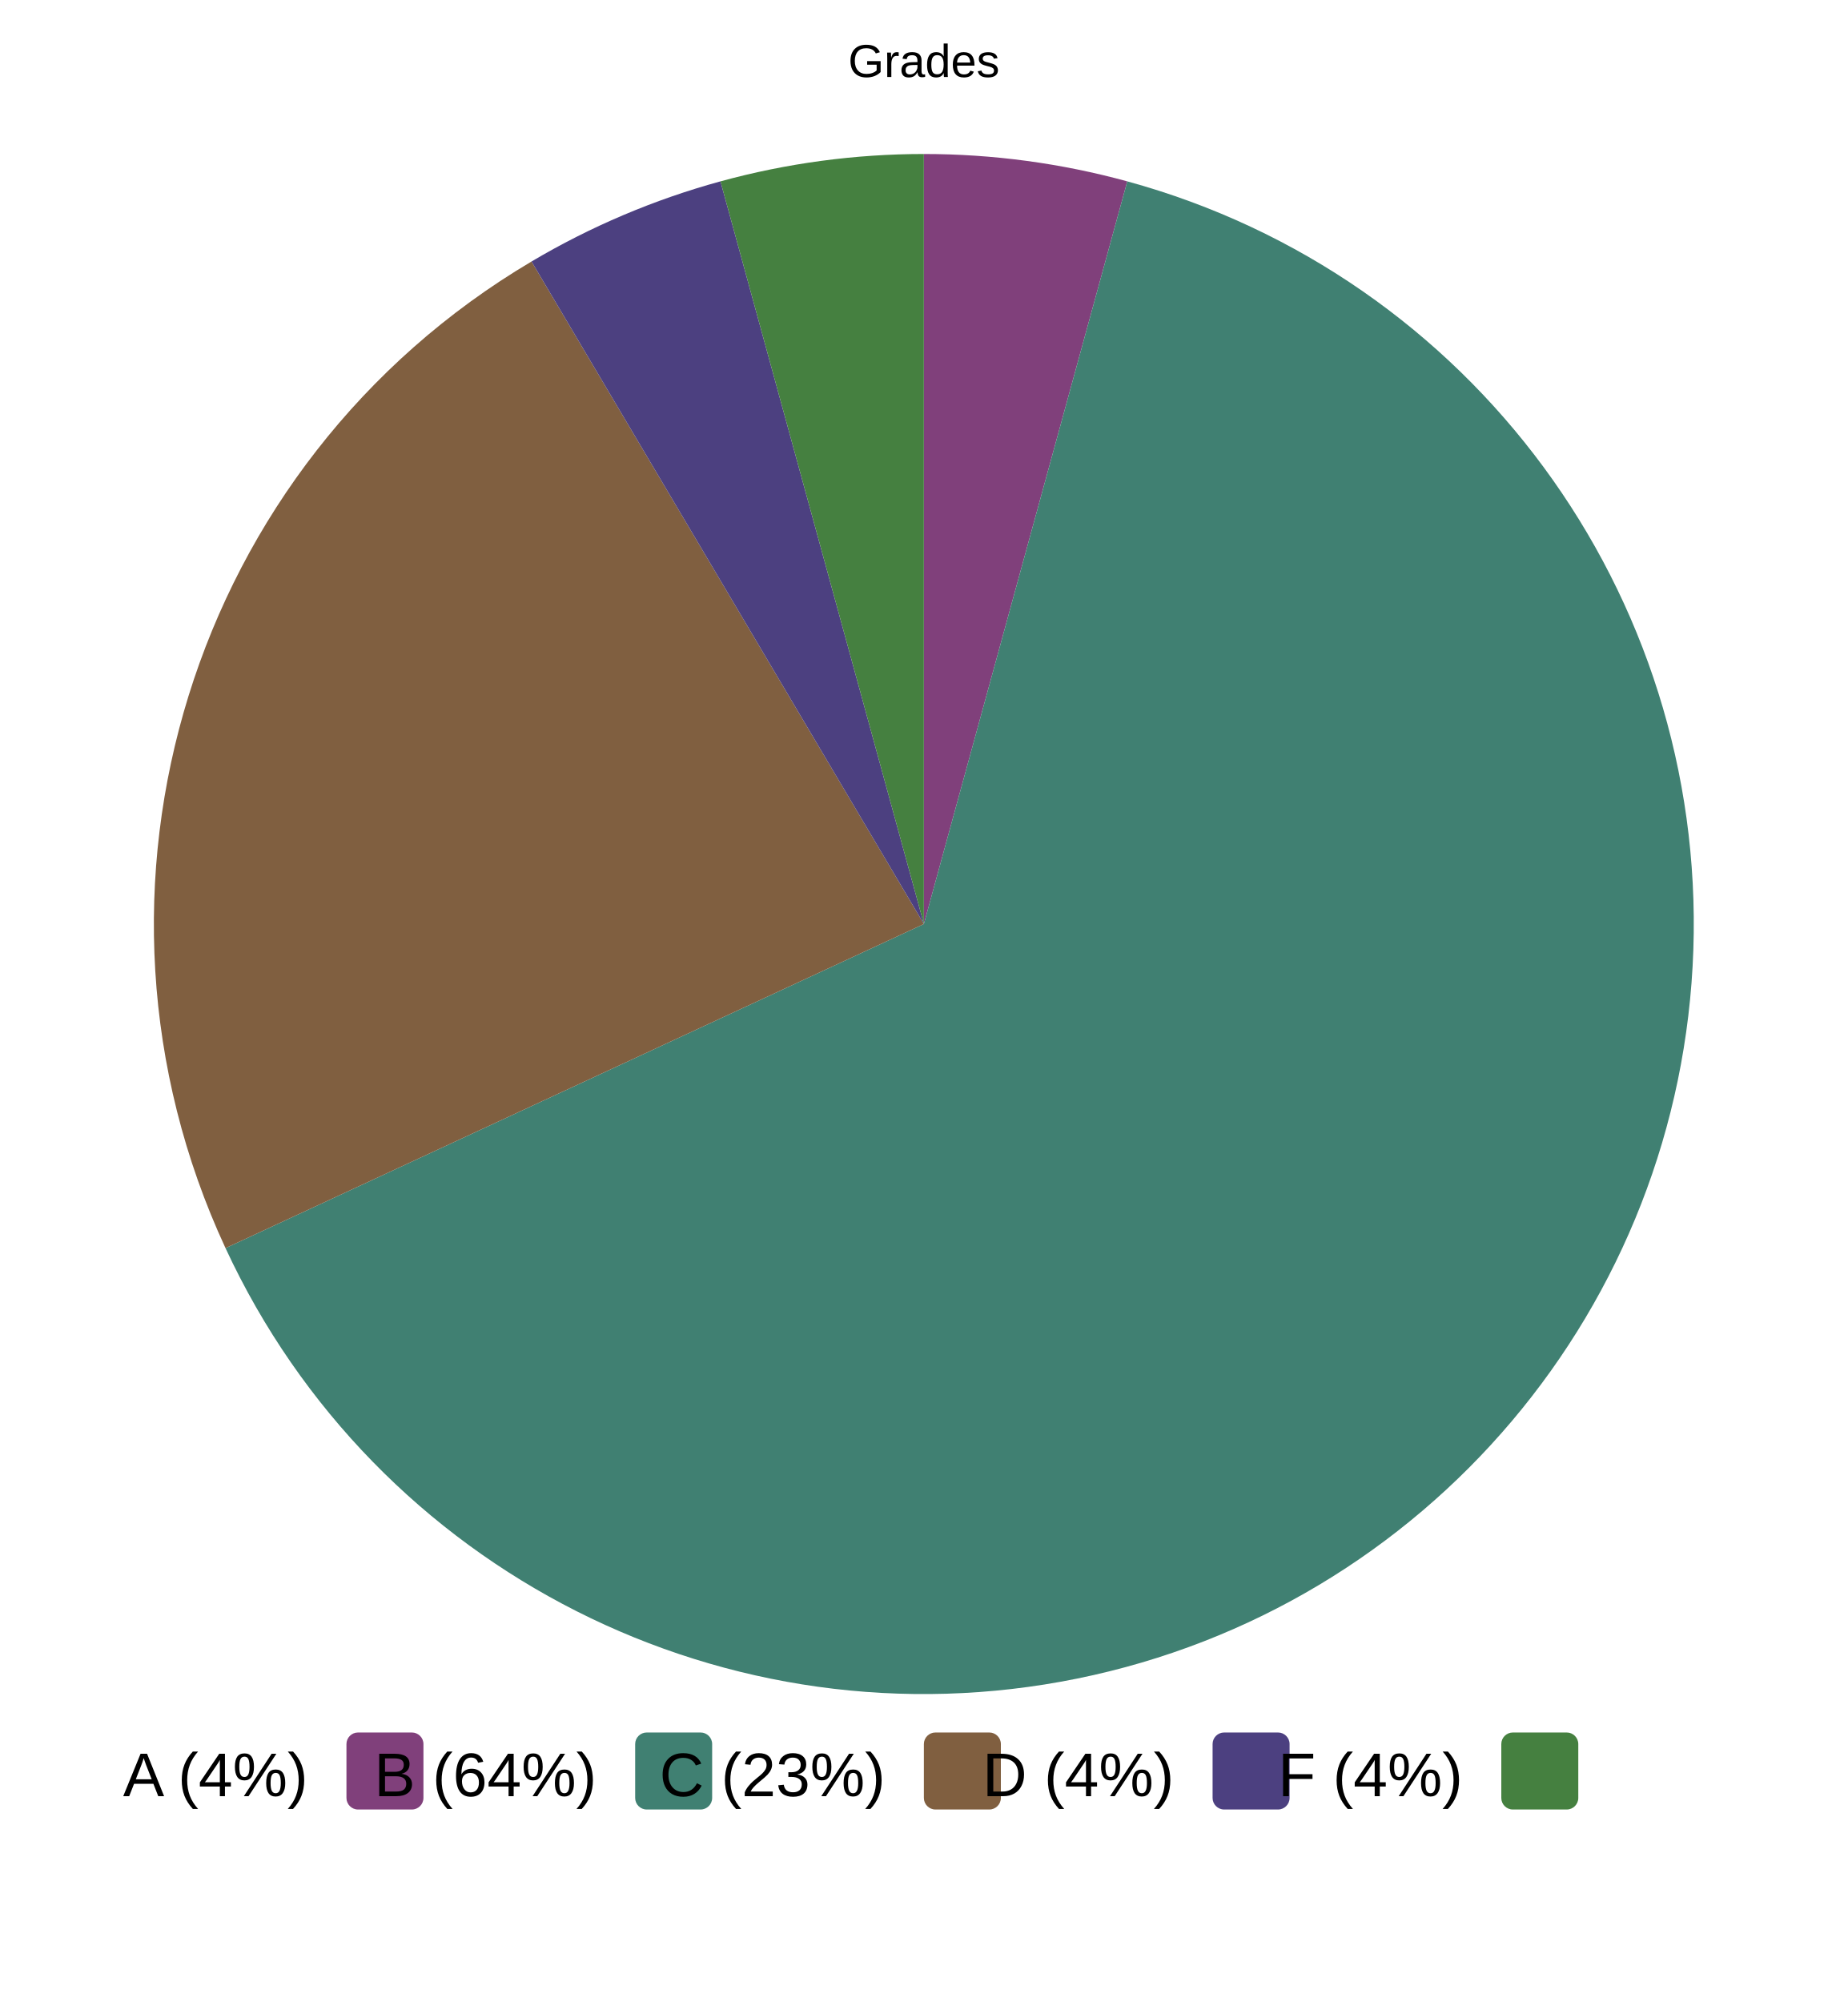
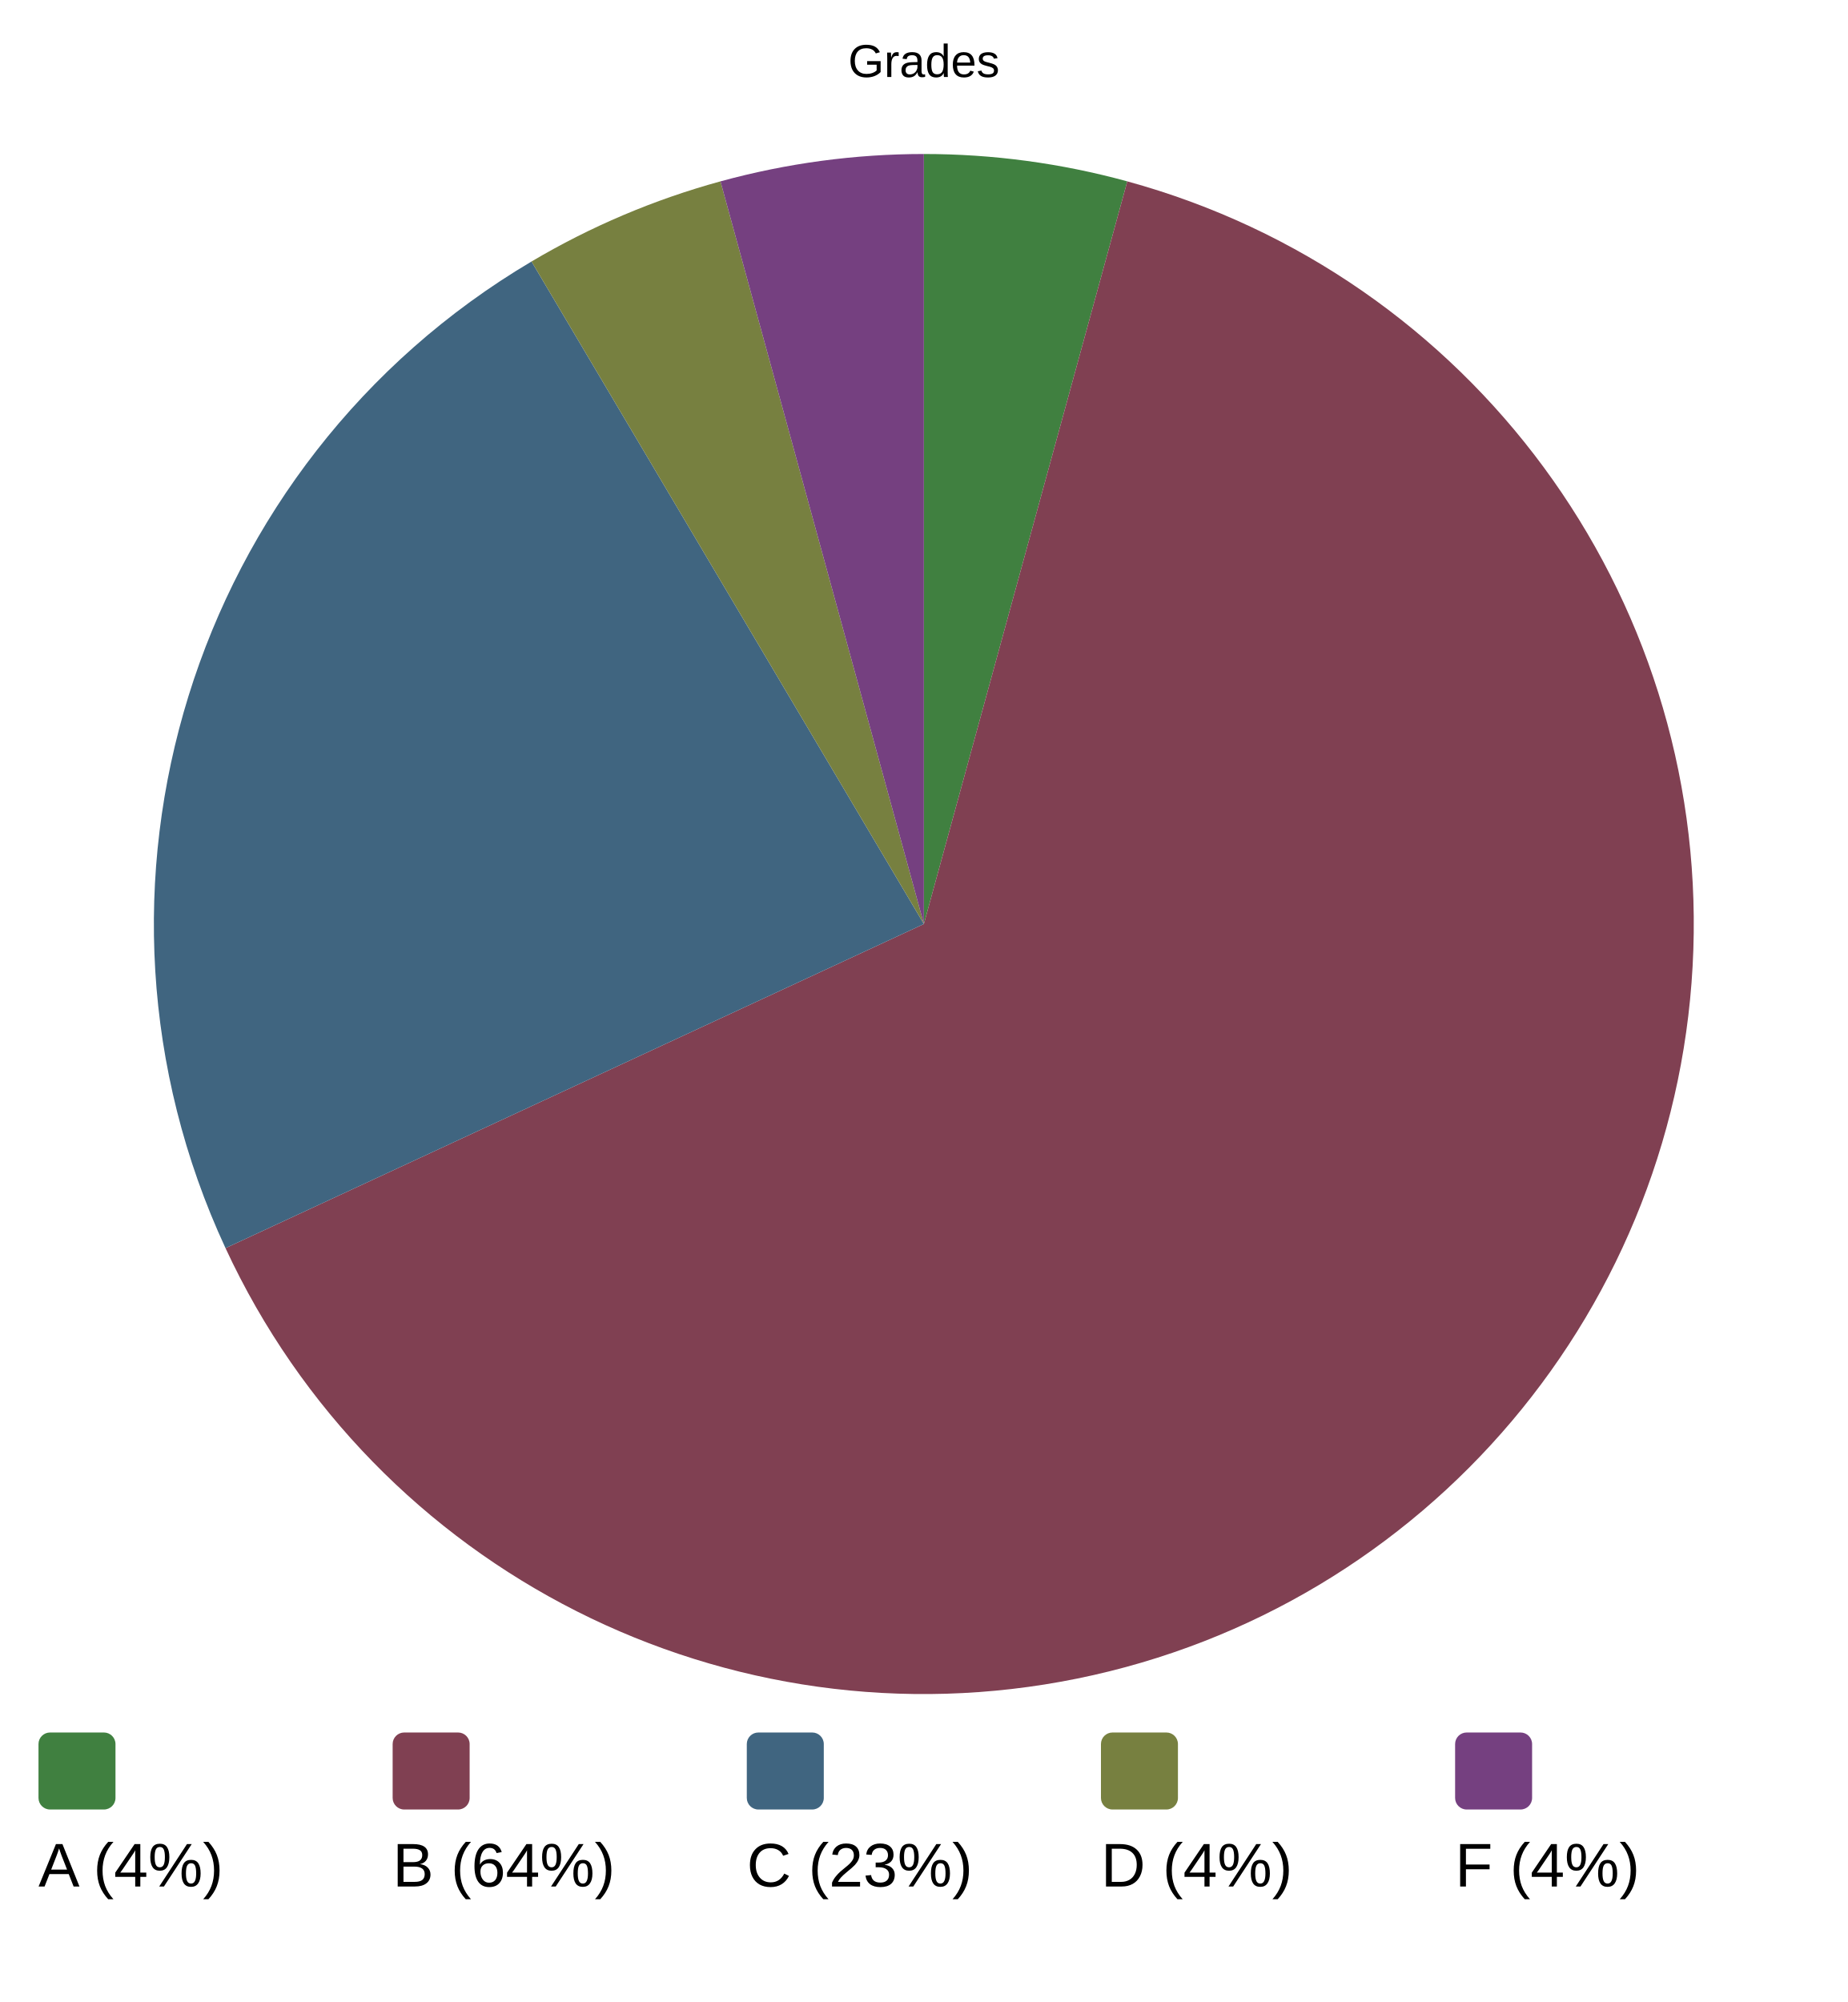
- <svg xmlns="http://www.w3.org/2000/svg" width="480" height="520" viewBox="0 0 480 520" style="background-color: white;">
+ <svg xmlns="http://www.w3.org/2000/svg" height="520" style="background-color: white;" viewBox="0 0 480 520" width="480">
  <style>
-  .labels{fill:rgb(0,0,0);font-size:10;font-family:Arial}
-  .title{font-family:Arial;font-size:12;text-anchor:middle;}
-  .legend{font-family:Arial;font-size:12pt;text-anchor:end;dominant-baseline:middle;}
-  .wedge-0{fill:#80407b;stroke-width:0}
-  .wedge-1{fill:#408072;stroke-width:0}
-  .wedge-2{fill:#805f40;stroke-width:0}
-  .wedge-3{fill:#4c4080;stroke-width:0}
-  .wedge-4{fill:#458040;stroke-width:0}
- 	</style>
+ .labels{fill:rgb(0,0,0);font-size:10;font-family:Arial}
+ .title{font-family:Arial;font-size:12;text-anchor:middle;}
+ .legend{font-family:Arial;font-size:12pt;text-anchor:left;}
+ .wedge-0{fill:#408040;stroke-width:0}
+ .wedge-1{fill:#804052;stroke-width:0}
+ .wedge-2{fill:#406580;stroke-width:0}
+ .wedge-3{fill:#778040;stroke-width:0}
+ .wedge-4{fill:#754080;stroke-width:0}
+ </style>
  <g>
-     <path class="wedge-0" d=" M 240 240 L 240 40 A 200 200 0 0 1 292.839 47.106 Z" />
-     <path class="wedge-1" d=" M 240 240 L 292.839 47.106 A 200 200 0 1 1 58.582 324.187 Z" />
-     <path class="wedge-2" d=" M 240 240 L 58.582 324.187 A 200 200 0 0 1 138.077 67.92 Z" />
-     <path class="wedge-3" d=" M 240 240 L 138.077 67.92 A 200 200 0 0 1 187.161 47.106 Z" />
-     <path class="wedge-4" d=" M 240 240 L 187.161 47.106 A 200 200 0 0 1 240 40 Z" />
+     <path class="wedge-0" d="M240,240 L240,40 A200,200,0,0,1,292.839,47.106 z" />
+     <path class="wedge-1" d="M240,240 L292.839,47.106 A200,200,0,1,1,58.582,324.187 z" />
+     <path class="wedge-2" d="M240,240 L58.582,324.187 A200,200,0,0,1,138.077,67.92 z" />
+     <path class="wedge-3" d="M240,240 L138.077,67.92 A200,200,0,0,1,187.161,47.106 z" />
+     <path class="wedge-4" d="M240,240 L187.161,47.106 A200,200,0,0,1,240,40 z" />
  </g>
  <text class="title" x="240" y="20">
-  Grades
- 	</text>
+ Grades
+ </text>
  <g>
-     <rect class="wedge-0" x="90" y="450" rx="3" ry="3" width="20" height="20" />
-     <text class="legend" x="80" y="462">
-  A (4%)
- 		</text>
-     <rect class="wedge-1" x="165" y="450" rx="3" ry="3" width="20" height="20" />
-     <text class="legend" x="155" y="462">
-  B (64%)
- 		</text>
-     <rect class="wedge-2" x="240" y="450" rx="3" ry="3" width="20" height="20" />
-     <text class="legend" x="230" y="462">
-  C (23%)
- 		</text>
-     <rect class="wedge-3" x="315" y="450" rx="3" ry="3" width="20" height="20" />
-     <text class="legend" x="305" y="462">
-  D (4%)
- 		</text>
-     <rect class="wedge-4" x="390" y="450" rx="3" ry="3" width="20" height="20" />
-     <text class="legend" x="380" y="462">
-  F (4%)
- 		</text>
+     <rect class="wedge-0" height="20" rx="3" ry="3" width="20" x="10" y="450" />
+     <text class="legend" x="10" y="490">
+ A (4%)
+ </text>
+     <rect class="wedge-1" height="20" rx="3" ry="3" width="20" x="102" y="450" />
+     <text class="legend" x="102" y="490">
+ B (64%)
+ </text>
+     <rect class="wedge-2" height="20" rx="3" ry="3" width="20" x="194" y="450" />
+     <text class="legend" x="194" y="490">
+ C (23%)
+ </text>
+     <rect class="wedge-3" height="20" rx="3" ry="3" width="20" x="286" y="450" />
+     <text class="legend" x="286" y="490">
+ D (4%)
+ </text>
+     <rect class="wedge-4" height="20" rx="3" ry="3" width="20" x="378" y="450" />
+     <text class="legend" x="378" y="490">
+ F (4%)
+ </text>
  </g>
</svg>
